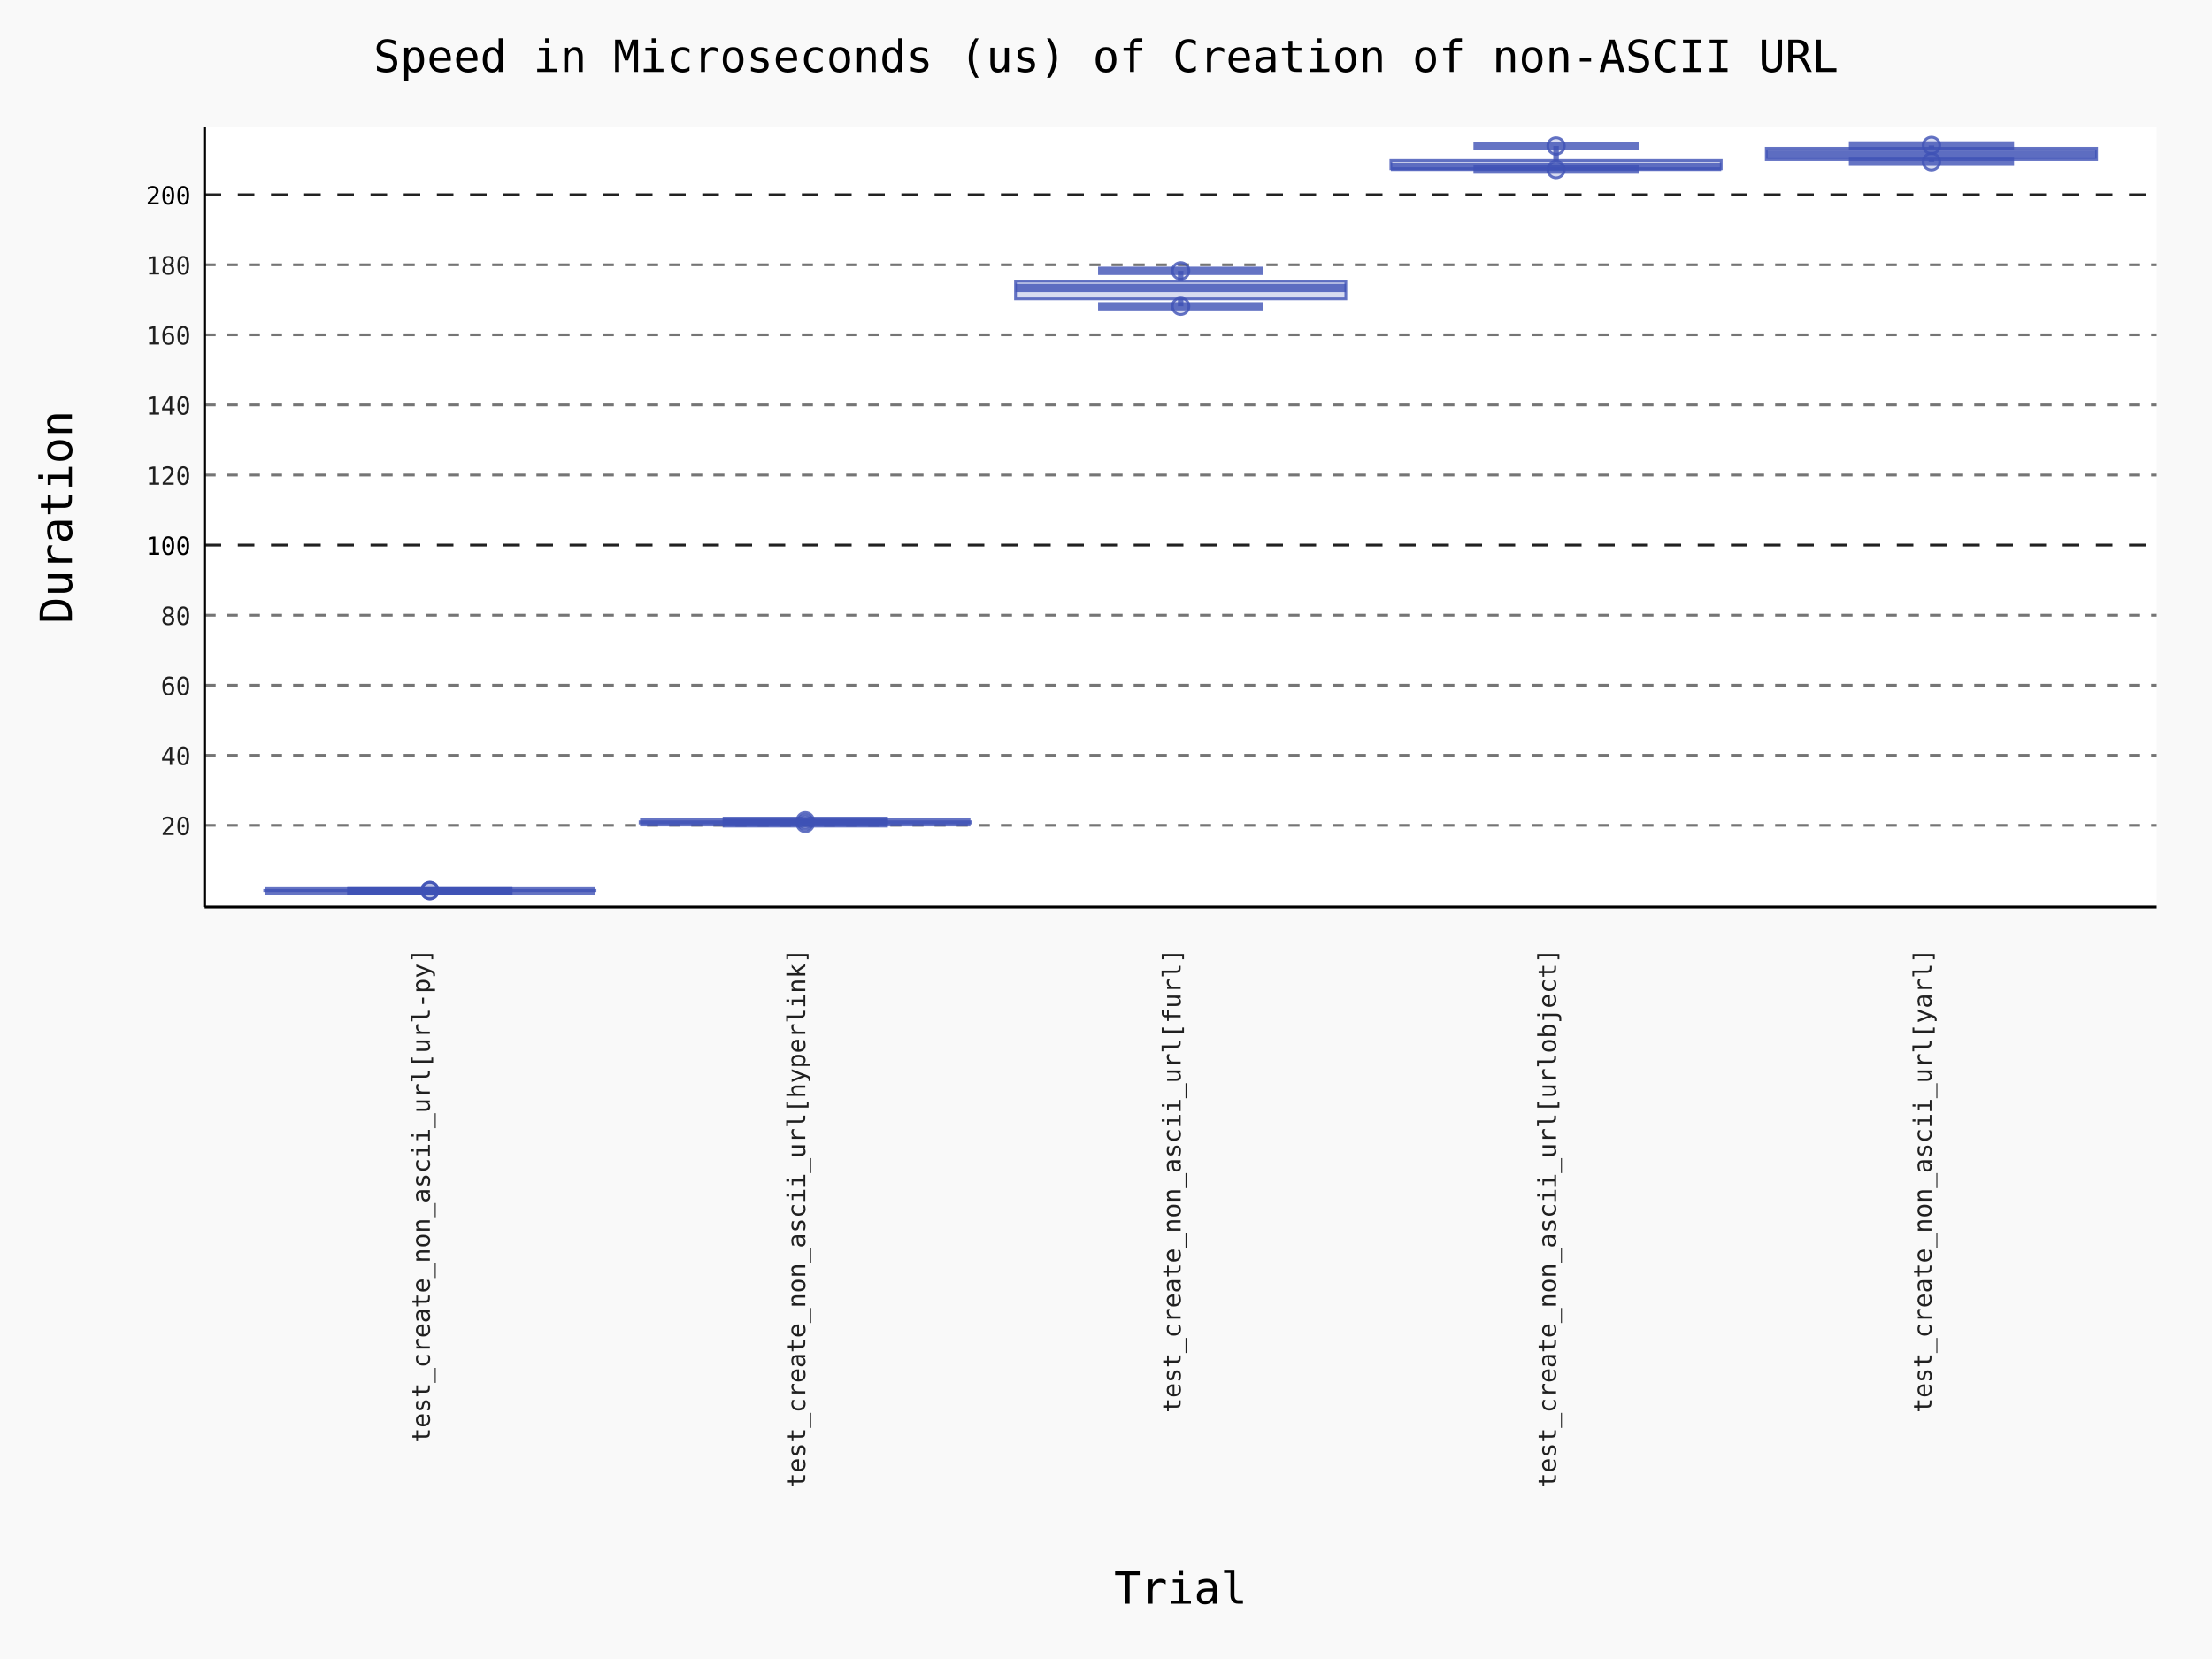
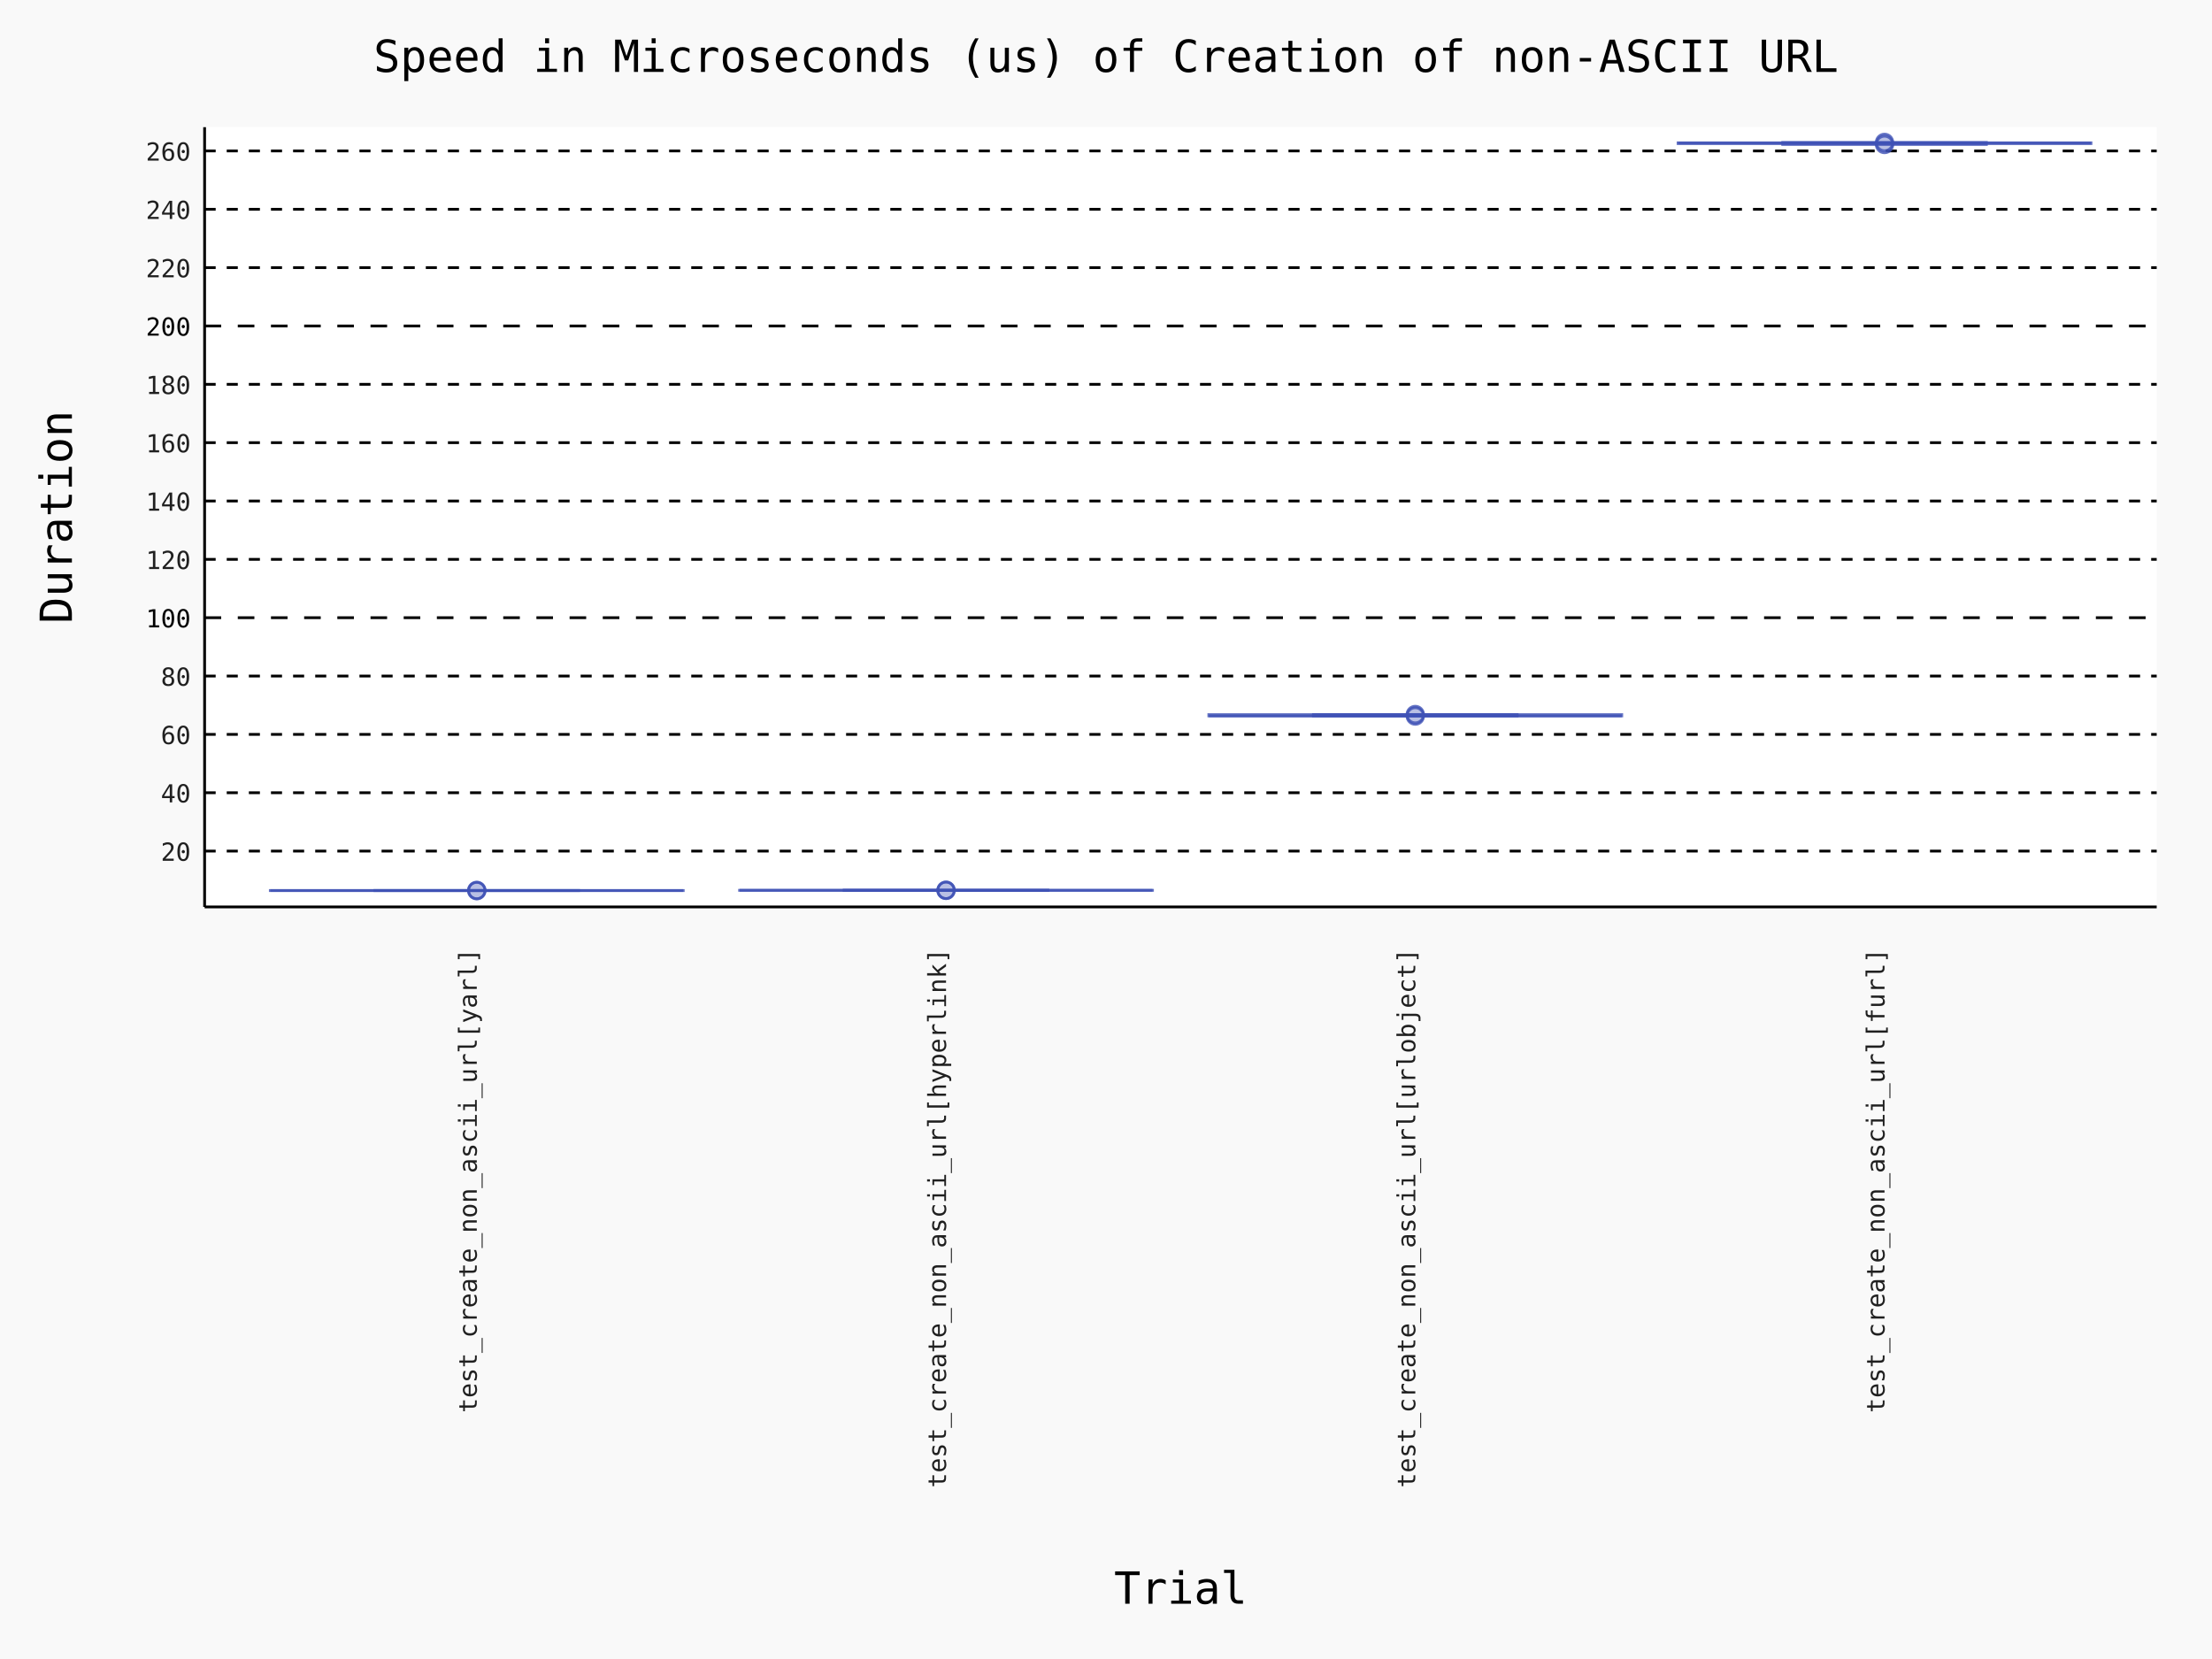
- <svg xmlns="http://www.w3.org/2000/svg" class="pygal-chart" id="chart-82344c06-3cf9-42c5-9b47-c864602e346c" viewBox="0 0 800 600">
+ <svg xmlns="http://www.w3.org/2000/svg" id="chart-5a51c45d-f8fe-4c87-9c40-19cb9b64d463" class="pygal-chart" viewBox="0 0 800 600">
  <defs>
-     <style type="text/css">#chart-82344c06-3cf9-42c5-9b47-c864602e346c{-webkit-user-select:none;-webkit-font-smoothing:antialiased;font-family:Consolas,"Deja Vu Sans Mono","Bitstream Vera Sans Mono","Courier New",monospace}#chart-82344c06-3cf9-42c5-9b47-c864602e346c .title{font-family:Consolas,"Deja Vu Sans Mono","Bitstream Vera Sans Mono","Courier New",monospace;font-size:16px}#chart-82344c06-3cf9-42c5-9b47-c864602e346c .legends .legend text{font-family:Consolas,"Deja Vu Sans Mono","Bitstream Vera Sans Mono","Courier New",monospace;font-size:14px}#chart-82344c06-3cf9-42c5-9b47-c864602e346c .axis text{font-family:Consolas,"Deja Vu Sans Mono","Bitstream Vera Sans Mono","Courier New",monospace;font-size:10px}#chart-82344c06-3cf9-42c5-9b47-c864602e346c .axis text.major{font-family:Consolas,"Deja Vu Sans Mono","Bitstream Vera Sans Mono","Courier New",monospace;font-size:10px}#chart-82344c06-3cf9-42c5-9b47-c864602e346c .text-overlay text.value{font-family:Consolas,"Deja Vu Sans Mono","Bitstream Vera Sans Mono","Courier New",monospace;font-size:16px}#chart-82344c06-3cf9-42c5-9b47-c864602e346c .text-overlay text.label{font-family:Consolas,"Deja Vu Sans Mono","Bitstream Vera Sans Mono","Courier New",monospace;font-size:10px}#chart-82344c06-3cf9-42c5-9b47-c864602e346c .tooltip{font-family:Consolas,"Deja Vu Sans Mono","Bitstream Vera Sans Mono","Courier New",monospace;font-size:14px}#chart-82344c06-3cf9-42c5-9b47-c864602e346c text.no_data{font-family:Consolas,"Deja Vu Sans Mono","Bitstream Vera Sans Mono","Courier New",monospace;font-size:64px}
- #chart-82344c06-3cf9-42c5-9b47-c864602e346c{background-color:rgba(249,249,249,1)}#chart-82344c06-3cf9-42c5-9b47-c864602e346c path,#chart-82344c06-3cf9-42c5-9b47-c864602e346c line,#chart-82344c06-3cf9-42c5-9b47-c864602e346c rect,#chart-82344c06-3cf9-42c5-9b47-c864602e346c circle{-webkit-transition:150ms;-moz-transition:150ms;transition:150ms}#chart-82344c06-3cf9-42c5-9b47-c864602e346c .graph &gt; .background{fill:rgba(249,249,249,1)}#chart-82344c06-3cf9-42c5-9b47-c864602e346c .plot &gt; .background{fill:rgba(255,255,255,1)}#chart-82344c06-3cf9-42c5-9b47-c864602e346c .graph{fill:rgba(0,0,0,.87)}#chart-82344c06-3cf9-42c5-9b47-c864602e346c text.no_data{fill:rgba(0,0,0,1)}#chart-82344c06-3cf9-42c5-9b47-c864602e346c .title{fill:rgba(0,0,0,1)}#chart-82344c06-3cf9-42c5-9b47-c864602e346c .legends .legend text{fill:rgba(0,0,0,.87)}#chart-82344c06-3cf9-42c5-9b47-c864602e346c .legends .legend:hover text{fill:rgba(0,0,0,1)}#chart-82344c06-3cf9-42c5-9b47-c864602e346c .axis .line{stroke:rgba(0,0,0,1)}#chart-82344c06-3cf9-42c5-9b47-c864602e346c .axis .guide.line{stroke:rgba(0,0,0,.54)}#chart-82344c06-3cf9-42c5-9b47-c864602e346c .axis .major.line{stroke:rgba(0,0,0,.87)}#chart-82344c06-3cf9-42c5-9b47-c864602e346c .axis text.major{fill:rgba(0,0,0,1)}#chart-82344c06-3cf9-42c5-9b47-c864602e346c .axis.y .guides:hover .guide.line,#chart-82344c06-3cf9-42c5-9b47-c864602e346c .line-graph .axis.x .guides:hover .guide.line,#chart-82344c06-3cf9-42c5-9b47-c864602e346c .stackedline-graph .axis.x .guides:hover .guide.line,#chart-82344c06-3cf9-42c5-9b47-c864602e346c .xy-graph .axis.x .guides:hover .guide.line{stroke:rgba(0,0,0,1)}#chart-82344c06-3cf9-42c5-9b47-c864602e346c .axis .guides:hover text{fill:rgba(0,0,0,1)}#chart-82344c06-3cf9-42c5-9b47-c864602e346c .reactive{fill-opacity:.7;stroke-opacity:.8}#chart-82344c06-3cf9-42c5-9b47-c864602e346c .ci{stroke:rgba(0,0,0,.87)}#chart-82344c06-3cf9-42c5-9b47-c864602e346c .reactive.active,#chart-82344c06-3cf9-42c5-9b47-c864602e346c .active .reactive{fill-opacity:.8;stroke-opacity:.9;stroke-width:4}#chart-82344c06-3cf9-42c5-9b47-c864602e346c .ci .reactive.active{stroke-width:1.5}#chart-82344c06-3cf9-42c5-9b47-c864602e346c .series text{fill:rgba(0,0,0,1)}#chart-82344c06-3cf9-42c5-9b47-c864602e346c .tooltip rect{fill:rgba(255,255,255,1);stroke:rgba(0,0,0,1);-webkit-transition:opacity 150ms;-moz-transition:opacity 150ms;transition:opacity 150ms}#chart-82344c06-3cf9-42c5-9b47-c864602e346c .tooltip .label{fill:rgba(0,0,0,.87)}#chart-82344c06-3cf9-42c5-9b47-c864602e346c .tooltip .label{fill:rgba(0,0,0,.87)}#chart-82344c06-3cf9-42c5-9b47-c864602e346c .tooltip .legend{font-size:.8em;fill:rgba(0,0,0,.54)}#chart-82344c06-3cf9-42c5-9b47-c864602e346c .tooltip .x_label{font-size:.6em;fill:rgba(0,0,0,1)}#chart-82344c06-3cf9-42c5-9b47-c864602e346c .tooltip .xlink{font-size:.5em;text-decoration:underline}#chart-82344c06-3cf9-42c5-9b47-c864602e346c .tooltip .value{font-size:1.5em}#chart-82344c06-3cf9-42c5-9b47-c864602e346c .bound{font-size:.5em}#chart-82344c06-3cf9-42c5-9b47-c864602e346c .max-value{font-size:.75em;fill:rgba(0,0,0,.54)}#chart-82344c06-3cf9-42c5-9b47-c864602e346c .map-element{fill:rgba(255,255,255,1);stroke:rgba(0,0,0,.54) !important}#chart-82344c06-3cf9-42c5-9b47-c864602e346c .map-element .reactive{fill-opacity:inherit;stroke-opacity:inherit}#chart-82344c06-3cf9-42c5-9b47-c864602e346c .color-0,#chart-82344c06-3cf9-42c5-9b47-c864602e346c .color-0 a:visited{stroke:#3F51B5;fill:#3F51B5}#chart-82344c06-3cf9-42c5-9b47-c864602e346c .color-1,#chart-82344c06-3cf9-42c5-9b47-c864602e346c .color-1 a:visited{stroke:#3F51B5;fill:#3F51B5}#chart-82344c06-3cf9-42c5-9b47-c864602e346c .color-2,#chart-82344c06-3cf9-42c5-9b47-c864602e346c .color-2 a:visited{stroke:#3F51B5;fill:#3F51B5}#chart-82344c06-3cf9-42c5-9b47-c864602e346c .color-3,#chart-82344c06-3cf9-42c5-9b47-c864602e346c .color-3 a:visited{stroke:#3F51B5;fill:#3F51B5}#chart-82344c06-3cf9-42c5-9b47-c864602e346c .color-4,#chart-82344c06-3cf9-42c5-9b47-c864602e346c .color-4 a:visited{stroke:#3F51B5;fill:#3F51B5}#chart-82344c06-3cf9-42c5-9b47-c864602e346c .text-overlay .color-0 text{fill:black}#chart-82344c06-3cf9-42c5-9b47-c864602e346c .text-overlay .color-1 text{fill:black}#chart-82344c06-3cf9-42c5-9b47-c864602e346c .text-overlay .color-2 text{fill:black}#chart-82344c06-3cf9-42c5-9b47-c864602e346c .text-overlay .color-3 text{fill:black}#chart-82344c06-3cf9-42c5-9b47-c864602e346c .text-overlay .color-4 text{fill:black}
- #chart-82344c06-3cf9-42c5-9b47-c864602e346c text.no_data{text-anchor:middle}#chart-82344c06-3cf9-42c5-9b47-c864602e346c .guide.line{fill:none}#chart-82344c06-3cf9-42c5-9b47-c864602e346c .centered{text-anchor:middle}#chart-82344c06-3cf9-42c5-9b47-c864602e346c .title{text-anchor:middle}#chart-82344c06-3cf9-42c5-9b47-c864602e346c .legends .legend text{fill-opacity:1}#chart-82344c06-3cf9-42c5-9b47-c864602e346c .axis.x text{text-anchor:middle}#chart-82344c06-3cf9-42c5-9b47-c864602e346c .axis.x:not(.web) text[transform]{text-anchor:start}#chart-82344c06-3cf9-42c5-9b47-c864602e346c .axis.x:not(.web) text[transform].backwards{text-anchor:end}#chart-82344c06-3cf9-42c5-9b47-c864602e346c .axis.y text{text-anchor:end}#chart-82344c06-3cf9-42c5-9b47-c864602e346c .axis.y text[transform].backwards{text-anchor:start}#chart-82344c06-3cf9-42c5-9b47-c864602e346c .axis.y2 text{text-anchor:start}#chart-82344c06-3cf9-42c5-9b47-c864602e346c .axis.y2 text[transform].backwards{text-anchor:end}#chart-82344c06-3cf9-42c5-9b47-c864602e346c .axis .guide.line{stroke-dasharray:4,4}#chart-82344c06-3cf9-42c5-9b47-c864602e346c .axis .major.guide.line{stroke-dasharray:6,6}#chart-82344c06-3cf9-42c5-9b47-c864602e346c .horizontal .axis.y .guide.line,#chart-82344c06-3cf9-42c5-9b47-c864602e346c .horizontal .axis.y2 .guide.line,#chart-82344c06-3cf9-42c5-9b47-c864602e346c .vertical .axis.x .guide.line{opacity:0}#chart-82344c06-3cf9-42c5-9b47-c864602e346c .horizontal .axis.always_show .guide.line,#chart-82344c06-3cf9-42c5-9b47-c864602e346c .vertical .axis.always_show .guide.line{opacity:1 !important}#chart-82344c06-3cf9-42c5-9b47-c864602e346c .axis.y .guides:hover .guide.line,#chart-82344c06-3cf9-42c5-9b47-c864602e346c .axis.y2 .guides:hover .guide.line,#chart-82344c06-3cf9-42c5-9b47-c864602e346c .axis.x .guides:hover .guide.line{opacity:1}#chart-82344c06-3cf9-42c5-9b47-c864602e346c .axis .guides:hover text{opacity:1}#chart-82344c06-3cf9-42c5-9b47-c864602e346c .nofill{fill:none}#chart-82344c06-3cf9-42c5-9b47-c864602e346c .subtle-fill{fill-opacity:.2}#chart-82344c06-3cf9-42c5-9b47-c864602e346c .dot{stroke-width:1px;fill-opacity:1}#chart-82344c06-3cf9-42c5-9b47-c864602e346c .dot.active{stroke-width:5px}#chart-82344c06-3cf9-42c5-9b47-c864602e346c .dot.negative{fill:transparent}#chart-82344c06-3cf9-42c5-9b47-c864602e346c text,#chart-82344c06-3cf9-42c5-9b47-c864602e346c tspan{stroke:none !important}#chart-82344c06-3cf9-42c5-9b47-c864602e346c .series text.active{opacity:1}#chart-82344c06-3cf9-42c5-9b47-c864602e346c .tooltip rect{fill-opacity:.95;stroke-width:.5}#chart-82344c06-3cf9-42c5-9b47-c864602e346c .tooltip text{fill-opacity:1}#chart-82344c06-3cf9-42c5-9b47-c864602e346c .showable{visibility:hidden}#chart-82344c06-3cf9-42c5-9b47-c864602e346c .showable.shown{visibility:visible}#chart-82344c06-3cf9-42c5-9b47-c864602e346c .gauge-background{fill:rgba(229,229,229,1);stroke:none}#chart-82344c06-3cf9-42c5-9b47-c864602e346c .bg-lines{stroke:rgba(249,249,249,1);stroke-width:2px}
+     <style type="text/css">#chart-5a51c45d-f8fe-4c87-9c40-19cb9b64d463{-webkit-user-select:none;-webkit-font-smoothing:antialiased;font-family:Consolas,"Deja Vu Sans Mono","Bitstream Vera Sans Mono","Courier New",monospace}#chart-5a51c45d-f8fe-4c87-9c40-19cb9b64d463 .title{font-family:Consolas,"Deja Vu Sans Mono","Bitstream Vera Sans Mono","Courier New",monospace;font-size:16px}#chart-5a51c45d-f8fe-4c87-9c40-19cb9b64d463 .legends .legend text{font-family:Consolas,"Deja Vu Sans Mono","Bitstream Vera Sans Mono","Courier New",monospace;font-size:14px}#chart-5a51c45d-f8fe-4c87-9c40-19cb9b64d463 .axis text{font-family:Consolas,"Deja Vu Sans Mono","Bitstream Vera Sans Mono","Courier New",monospace;font-size:10px}#chart-5a51c45d-f8fe-4c87-9c40-19cb9b64d463 .axis text.major{font-family:Consolas,"Deja Vu Sans Mono","Bitstream Vera Sans Mono","Courier New",monospace;font-size:10px}#chart-5a51c45d-f8fe-4c87-9c40-19cb9b64d463 .text-overlay text.value{font-family:Consolas,"Deja Vu Sans Mono","Bitstream Vera Sans Mono","Courier New",monospace;font-size:16px}#chart-5a51c45d-f8fe-4c87-9c40-19cb9b64d463 .text-overlay text.label{font-family:Consolas,"Deja Vu Sans Mono","Bitstream Vera Sans Mono","Courier New",monospace;font-size:10px}#chart-5a51c45d-f8fe-4c87-9c40-19cb9b64d463 .tooltip{font-family:Consolas,"Deja Vu Sans Mono","Bitstream Vera Sans Mono","Courier New",monospace;font-size:14px}#chart-5a51c45d-f8fe-4c87-9c40-19cb9b64d463 text.no_data{font-family:Consolas,"Deja Vu Sans Mono","Bitstream Vera Sans Mono","Courier New",monospace;font-size:64px}
+ #chart-5a51c45d-f8fe-4c87-9c40-19cb9b64d463{background-color:rgba(249,249,249,1)}#chart-5a51c45d-f8fe-4c87-9c40-19cb9b64d463 path,#chart-5a51c45d-f8fe-4c87-9c40-19cb9b64d463 line,#chart-5a51c45d-f8fe-4c87-9c40-19cb9b64d463 rect,#chart-5a51c45d-f8fe-4c87-9c40-19cb9b64d463 circle{-webkit-transition:150ms;-moz-transition:150ms;transition:150ms}#chart-5a51c45d-f8fe-4c87-9c40-19cb9b64d463 .graph &gt; .background{fill:rgba(249,249,249,1)}#chart-5a51c45d-f8fe-4c87-9c40-19cb9b64d463 .plot &gt; .background{fill:rgba(255,255,255,1)}#chart-5a51c45d-f8fe-4c87-9c40-19cb9b64d463 .graph{fill:rgba(0,0,0,.87)}#chart-5a51c45d-f8fe-4c87-9c40-19cb9b64d463 text.no_data{fill:rgba(0,0,0,1)}#chart-5a51c45d-f8fe-4c87-9c40-19cb9b64d463 .title{fill:rgba(0,0,0,1)}#chart-5a51c45d-f8fe-4c87-9c40-19cb9b64d463 .legends .legend text{fill:rgba(0,0,0,.87)}#chart-5a51c45d-f8fe-4c87-9c40-19cb9b64d463 .legends .legend:hover text{fill:rgba(0,0,0,1)}#chart-5a51c45d-f8fe-4c87-9c40-19cb9b64d463 .axis .line{stroke:rgba(0,0,0,1)}#chart-5a51c45d-f8fe-4c87-9c40-19cb9b64d463 .axis .guide.line{stroke:rgba(0,0,0,.54)}#chart-5a51c45d-f8fe-4c87-9c40-19cb9b64d463 .axis .major.line{stroke:rgba(0,0,0,.87)}#chart-5a51c45d-f8fe-4c87-9c40-19cb9b64d463 .axis text.major{fill:rgba(0,0,0,1)}#chart-5a51c45d-f8fe-4c87-9c40-19cb9b64d463 .axis.y .guides:hover .guide.line,#chart-5a51c45d-f8fe-4c87-9c40-19cb9b64d463 .line-graph .axis.x .guides:hover .guide.line,#chart-5a51c45d-f8fe-4c87-9c40-19cb9b64d463 .stackedline-graph .axis.x .guides:hover .guide.line,#chart-5a51c45d-f8fe-4c87-9c40-19cb9b64d463 .xy-graph .axis.x .guides:hover .guide.line{stroke:rgba(0,0,0,1)}#chart-5a51c45d-f8fe-4c87-9c40-19cb9b64d463 .axis .guides:hover text{fill:rgba(0,0,0,1)}#chart-5a51c45d-f8fe-4c87-9c40-19cb9b64d463 .reactive{fill-opacity:.7;stroke-opacity:.8;stroke-width:1}#chart-5a51c45d-f8fe-4c87-9c40-19cb9b64d463 .ci{stroke:rgba(0,0,0,.87)}#chart-5a51c45d-f8fe-4c87-9c40-19cb9b64d463 .reactive.active,#chart-5a51c45d-f8fe-4c87-9c40-19cb9b64d463 .active .reactive{fill-opacity:.8;stroke-opacity:.9;stroke-width:4}#chart-5a51c45d-f8fe-4c87-9c40-19cb9b64d463 .ci .reactive.active{stroke-width:1.5}#chart-5a51c45d-f8fe-4c87-9c40-19cb9b64d463 .series text{fill:rgba(0,0,0,1)}#chart-5a51c45d-f8fe-4c87-9c40-19cb9b64d463 .tooltip rect{fill:rgba(255,255,255,1);stroke:rgba(0,0,0,1);-webkit-transition:opacity 150ms;-moz-transition:opacity 150ms;transition:opacity 150ms}#chart-5a51c45d-f8fe-4c87-9c40-19cb9b64d463 .tooltip .label{fill:rgba(0,0,0,.87)}#chart-5a51c45d-f8fe-4c87-9c40-19cb9b64d463 .tooltip .label{fill:rgba(0,0,0,.87)}#chart-5a51c45d-f8fe-4c87-9c40-19cb9b64d463 .tooltip .legend{font-size:.8em;fill:rgba(0,0,0,.54)}#chart-5a51c45d-f8fe-4c87-9c40-19cb9b64d463 .tooltip .x_label{font-size:.6em;fill:rgba(0,0,0,1)}#chart-5a51c45d-f8fe-4c87-9c40-19cb9b64d463 .tooltip .xlink{font-size:.5em;text-decoration:underline}#chart-5a51c45d-f8fe-4c87-9c40-19cb9b64d463 .tooltip .value{font-size:1.5em}#chart-5a51c45d-f8fe-4c87-9c40-19cb9b64d463 .bound{font-size:.5em}#chart-5a51c45d-f8fe-4c87-9c40-19cb9b64d463 .max-value{font-size:.75em;fill:rgba(0,0,0,.54)}#chart-5a51c45d-f8fe-4c87-9c40-19cb9b64d463 .map-element{fill:rgba(255,255,255,1);stroke:rgba(0,0,0,.54) !important}#chart-5a51c45d-f8fe-4c87-9c40-19cb9b64d463 .map-element .reactive{fill-opacity:inherit;stroke-opacity:inherit}#chart-5a51c45d-f8fe-4c87-9c40-19cb9b64d463 .color-0,#chart-5a51c45d-f8fe-4c87-9c40-19cb9b64d463 .color-0 a:visited{stroke:#3F51B5;fill:#3F51B5}#chart-5a51c45d-f8fe-4c87-9c40-19cb9b64d463 .color-1,#chart-5a51c45d-f8fe-4c87-9c40-19cb9b64d463 .color-1 a:visited{stroke:#3F51B5;fill:#3F51B5}#chart-5a51c45d-f8fe-4c87-9c40-19cb9b64d463 .color-2,#chart-5a51c45d-f8fe-4c87-9c40-19cb9b64d463 .color-2 a:visited{stroke:#3F51B5;fill:#3F51B5}#chart-5a51c45d-f8fe-4c87-9c40-19cb9b64d463 .color-3,#chart-5a51c45d-f8fe-4c87-9c40-19cb9b64d463 .color-3 a:visited{stroke:#3F51B5;fill:#3F51B5}#chart-5a51c45d-f8fe-4c87-9c40-19cb9b64d463 .text-overlay .color-0 text{fill:black}#chart-5a51c45d-f8fe-4c87-9c40-19cb9b64d463 .text-overlay .color-1 text{fill:black}#chart-5a51c45d-f8fe-4c87-9c40-19cb9b64d463 .text-overlay .color-2 text{fill:black}#chart-5a51c45d-f8fe-4c87-9c40-19cb9b64d463 .text-overlay .color-3 text{fill:black}
+ #chart-5a51c45d-f8fe-4c87-9c40-19cb9b64d463 text.no_data{text-anchor:middle}#chart-5a51c45d-f8fe-4c87-9c40-19cb9b64d463 .guide.line{fill:none}#chart-5a51c45d-f8fe-4c87-9c40-19cb9b64d463 .centered{text-anchor:middle}#chart-5a51c45d-f8fe-4c87-9c40-19cb9b64d463 .title{text-anchor:middle}#chart-5a51c45d-f8fe-4c87-9c40-19cb9b64d463 .legends .legend text{fill-opacity:1}#chart-5a51c45d-f8fe-4c87-9c40-19cb9b64d463 .axis.x text{text-anchor:middle}#chart-5a51c45d-f8fe-4c87-9c40-19cb9b64d463 .axis.x:not(.web) text[transform]{text-anchor:start}#chart-5a51c45d-f8fe-4c87-9c40-19cb9b64d463 .axis.x:not(.web) text[transform].backwards{text-anchor:end}#chart-5a51c45d-f8fe-4c87-9c40-19cb9b64d463 .axis.y text{text-anchor:end}#chart-5a51c45d-f8fe-4c87-9c40-19cb9b64d463 .axis.y text[transform].backwards{text-anchor:start}#chart-5a51c45d-f8fe-4c87-9c40-19cb9b64d463 .axis.y2 text{text-anchor:start}#chart-5a51c45d-f8fe-4c87-9c40-19cb9b64d463 .axis.y2 text[transform].backwards{text-anchor:end}#chart-5a51c45d-f8fe-4c87-9c40-19cb9b64d463 .axis .guide.line{stroke-dasharray:4,4;stroke:black}#chart-5a51c45d-f8fe-4c87-9c40-19cb9b64d463 .axis .major.guide.line{stroke-dasharray:6,6;stroke:black}#chart-5a51c45d-f8fe-4c87-9c40-19cb9b64d463 .horizontal .axis.y .guide.line,#chart-5a51c45d-f8fe-4c87-9c40-19cb9b64d463 .horizontal .axis.y2 .guide.line,#chart-5a51c45d-f8fe-4c87-9c40-19cb9b64d463 .vertical .axis.x .guide.line{opacity:0}#chart-5a51c45d-f8fe-4c87-9c40-19cb9b64d463 .horizontal .axis.always_show .guide.line,#chart-5a51c45d-f8fe-4c87-9c40-19cb9b64d463 .vertical .axis.always_show .guide.line{opacity:1 !important}#chart-5a51c45d-f8fe-4c87-9c40-19cb9b64d463 .axis.y .guides:hover .guide.line,#chart-5a51c45d-f8fe-4c87-9c40-19cb9b64d463 .axis.y2 .guides:hover .guide.line,#chart-5a51c45d-f8fe-4c87-9c40-19cb9b64d463 .axis.x .guides:hover .guide.line{opacity:1}#chart-5a51c45d-f8fe-4c87-9c40-19cb9b64d463 .axis .guides:hover text{opacity:1}#chart-5a51c45d-f8fe-4c87-9c40-19cb9b64d463 .nofill{fill:none}#chart-5a51c45d-f8fe-4c87-9c40-19cb9b64d463 .subtle-fill{fill-opacity:.2}#chart-5a51c45d-f8fe-4c87-9c40-19cb9b64d463 .dot{stroke-width:1px;fill-opacity:1;stroke-opacity:1}#chart-5a51c45d-f8fe-4c87-9c40-19cb9b64d463 .dot.active{stroke-width:5px}#chart-5a51c45d-f8fe-4c87-9c40-19cb9b64d463 .dot.negative{fill:transparent}#chart-5a51c45d-f8fe-4c87-9c40-19cb9b64d463 text,#chart-5a51c45d-f8fe-4c87-9c40-19cb9b64d463 tspan{stroke:none !important}#chart-5a51c45d-f8fe-4c87-9c40-19cb9b64d463 .series text.active{opacity:1}#chart-5a51c45d-f8fe-4c87-9c40-19cb9b64d463 .tooltip rect{fill-opacity:.95;stroke-width:.5}#chart-5a51c45d-f8fe-4c87-9c40-19cb9b64d463 .tooltip text{fill-opacity:1}#chart-5a51c45d-f8fe-4c87-9c40-19cb9b64d463 .showable{visibility:hidden}#chart-5a51c45d-f8fe-4c87-9c40-19cb9b64d463 .showable.shown{visibility:visible}#chart-5a51c45d-f8fe-4c87-9c40-19cb9b64d463 .gauge-background{fill:rgba(229,229,229,1);stroke:none}#chart-5a51c45d-f8fe-4c87-9c40-19cb9b64d463 .bg-lines{stroke:rgba(249,249,249,1);stroke-width:2px}
.tooltip .value{font-size:1em !important}.axis text{font-size:9px !important}</style>
  </defs>
  <g class="graph custombox-graph vertical">
-     <rect class="background" height="600" width="800" x="0" y="0" />
-     <g class="plot" transform="translate(74, 46)">
-       <rect class="background" height="282.0" width="706.0" x="0" y="0" />
+     <rect x="0" y="0" width="800" height="600" class="background" />
+     <g transform="translate(74, 46)" class="plot">
+       <rect x="0" y="0" width="706.0" height="282.0" class="background" />
      <g class="axis y always_show">
-         <path class="line" d="M0 282 h706" />
+         <path d="M0 282 h706" class="line" />
        <g class="guides">
-           <path class="guide line" d="M0 252.503 h706" />
-           <text class="" x="-5" y="256.003">20</text>
+           <path d="M0 261.806 h706" class="guide line" />
+           <text x="-5" y="265.306" class="">20</text>
        </g>
        <g class="guides">
-           <path class="guide line" d="M0 227.161 h706" />
-           <text class="" x="-5" y="230.661">40</text>
+           <path d="M0 240.704 h706" class="guide line" />
+           <text x="-5" y="244.204" class="">40</text>
        </g>
        <g class="guides">
-           <path class="guide line" d="M0 201.82 h706" />
-           <text class="" x="-5" y="205.32">60</text>
+           <path d="M0 219.603 h706" class="guide line" />
+           <text x="-5" y="223.103" class="">60</text>
        </g>
        <g class="guides">
-           <path class="guide line" d="M0 176.478 h706" />
-           <text class="" x="-5" y="179.978">80</text>
+           <path d="M0 198.501 h706" class="guide line" />
+           <text x="-5" y="202.001" class="">80</text>
        </g>
        <g class="guides">
-           <path class="major guide line" d="M0 151.137 h706" />
-           <text class="major" x="-5" y="154.637">100</text>
+           <path d="M0 177.4 h706" class="major guide line" />
+           <text x="-5" y="180.9" class="major">100</text>
        </g>
        <g class="guides">
-           <path class="guide line" d="M0 125.795 h706" />
-           <text class="" x="-5" y="129.295">120</text>
+           <path d="M0 156.299 h706" class="guide line" />
+           <text x="-5" y="159.799" class="">120</text>
        </g>
        <g class="guides">
-           <path class="guide line" d="M0 100.454 h706" />
-           <text class="" x="-5" y="103.954">140</text>
+           <path d="M0 135.197 h706" class="guide line" />
+           <text x="-5" y="138.697" class="">140</text>
        </g>
        <g class="guides">
-           <path class="guide line" d="M0 75.112 h706" />
-           <text class="" x="-5" y="78.612">160</text>
+           <path d="M0 114.096 h706" class="guide line" />
+           <text x="-5" y="117.596" class="">160</text>
        </g>
        <g class="guides">
-           <path class="guide line" d="M0 49.771 h706" />
-           <text class="" x="-5" y="53.271">180</text>
+           <path d="M0 92.994 h706" class="guide line" />
+           <text x="-5" y="96.494" class="">180</text>
        </g>
        <g class="guides">
-           <path class="major guide line" d="M0 24.429 h706" />
-           <text class="major" x="-5" y="27.929">200</text>
+           <path d="M0 71.893 h706" class="major guide line" />
+           <text x="-5" y="75.393" class="major">200</text>
+         </g>
+         <g class="guides">
+           <path d="M0 50.791 h706" class="guide line" />
+           <text x="-5" y="54.291" class="">220</text>
+         </g>
+         <g class="guides">
+           <path d="M0 29.69 h706" class="guide line" />
+           <text x="-5" y="33.19" class="">240</text>
+         </g>
+         <g class="guides">
+           <path d="M0 8.588 h706" class="guide line" />
+           <text x="-5" y="12.088" class="">260</text>
        </g>
      </g>
      <g class="axis x">
-         <path class="line" d="M0 0 v282" />
+         <path d="M0 0 v282" class="line" />
        <g class="guides">
-           <path class="guide line" d="M81.462 0 v282" />
-           <text class="backwards" transform="rotate(270 81.46154 297)" x="81.462" y="297.0">test_create_non_ascii_url[url-py]</text>
+           <path d="M98.433 0 v282" class="guide line" />
+           <text x="98.433" y="297.0" class="backwards" transform="rotate(270 98.43269 297)">test_create_non_ascii_url[yarl]</text>
        </g>
        <g class="guides">
-           <path class="guide line" d="M217.231 0 v282" />
-           <text class="backwards" transform="rotate(270 217.2308 297)" x="217.231" y="297.0">test_create_non_ascii_url[hyperlink]</text>
+           <path d="M268.144 0 v282" class="guide line" />
+           <text x="268.144" y="297.0" class="backwards" transform="rotate(270 268.1442 297)">test_create_non_ascii_url[hyperlink]</text>
        </g>
        <g class="guides">
-           <path class="guide line" d="M353 0 v282" />
-           <text class="backwards" transform="rotate(270 353 297)" x="353.0" y="297.0">test_create_non_ascii_url[furl]</text>
+           <path d="M437.856 0 v282" class="guide line" />
+           <text x="437.856" y="297.0" class="backwards" transform="rotate(270 437.8558 297)">test_create_non_ascii_url[urlobject]</text>
        </g>
        <g class="guides">
-           <path class="guide line" d="M488.769 0 v282" />
-           <text class="backwards" transform="rotate(270 488.7692 297)" x="488.769" y="297.0">test_create_non_ascii_url[urlobject]</text>
-         </g>
-         <g class="guides">
-           <path class="guide line" d="M624.538 0 v282" />
-           <text class="backwards" transform="rotate(270 624.5385 297)" x="624.538" y="297.0">test_create_non_ascii_url[yarl]</text>
+           <path d="M607.567 0 v282" class="guide line" />
+           <text x="607.567" y="297.0" class="backwards" transform="rotate(270 607.5673 297)">test_create_non_ascii_url[furl]</text>
        </g>
      </g>
      <g class="series serie-0 color-0">
        <g class="boxes">
          <g class="box">
-             <path class="reactive tooltip-trigger" d="M51.592 276.117 L111.331 276.117" stroke-width="3" />
-             <path class="reactive tooltip-trigger" d="M21.723 276.093 L141.2 276.093" stroke-width="3" />
-             <path class="reactive tooltip-trigger" d="M51.592 276.071 L111.331 276.071" stroke-width="3" />
-             <path class="reactive tooltip-trigger" d="M81.462 276.117 L81.462 276.105" stroke-width="2" />
-             <path class="reactive tooltip-trigger" d="M81.462 276.071 L81.462 276.076" stroke-width="2" />
-             <rect class="subtle-fill reactive tooltip-trigger" height="0.03" width="119.477" x="21.723" y="276.076" />
-             <circle class="subtle-fill reactive tooltip-trigger" cx="81.462" cy="276.117" r="3" />
-             <circle class="subtle-fill reactive tooltip-trigger" cx="81.462" cy="276.071" r="3" />
+             <path stroke-width="3" d="M61.096 276.105 L135.769 276.105" class="reactive tooltip-trigger" />
+             <path stroke-width="3" d="M23.76 276.078 L173.106 276.078" class="reactive tooltip-trigger" />
+             <path stroke-width="3" d="M61.096 276.046 L135.769 276.046" class="reactive tooltip-trigger" />
+             <path stroke-width="2" d="M98.433 276.105 L98.433 276.095" class="reactive tooltip-trigger" />
+             <path stroke-width="2" d="M98.433 276.046 L98.433 276.068" class="reactive tooltip-trigger" />
+             <rect x="23.76" y="276.068" height="0.027" width="149.346" class="subtle-fill reactive tooltip-trigger" />
+             <circle cx="98.433" cy="276.105" r="3" class="subtle-fill reactive tooltip-trigger" />
+             <circle cx="98.433" cy="276.046" r="3" class="subtle-fill reactive tooltip-trigger" />
          </g>
        </g>
      </g>
      <g class="series serie-1 color-1">
        <g class="boxes">
          <g class="box">
-             <path class="reactive tooltip-trigger" d="M187.362 251.804 L247.1 251.804" stroke-width="3" />
-             <path class="reactive tooltip-trigger" d="M157.492 251.406 L276.969 251.406" stroke-width="3" />
-             <path class="reactive tooltip-trigger" d="M187.362 250.868 L247.1 250.868" stroke-width="3" />
-             <path class="reactive tooltip-trigger" d="M217.231 251.804 L217.231 251.63" stroke-width="2" />
-             <path class="reactive tooltip-trigger" d="M217.231 250.868 L217.231 251.207" stroke-width="2" />
-             <rect class="subtle-fill reactive tooltip-trigger" height="0.423" width="119.477" x="157.492" y="251.207" />
-             <circle class="subtle-fill reactive tooltip-trigger" cx="217.231" cy="251.804" r="3" />
-             <circle class="subtle-fill reactive tooltip-trigger" cx="217.231" cy="250.868" r="3" />
+             <path stroke-width="3" d="M230.808 276.005 L305.481 276.005" class="reactive tooltip-trigger" />
+             <path stroke-width="3" d="M193.471 275.995 L342.817 275.995" class="reactive tooltip-trigger" />
+             <path stroke-width="3" d="M230.808 275.984 L305.481 275.984" class="reactive tooltip-trigger" />
+             <path stroke-width="2" d="M268.144 276.005 L268.144 276.004" class="reactive tooltip-trigger" />
+             <path stroke-width="2" d="M268.144 275.984 L268.144 275.988" class="reactive tooltip-trigger" />
+             <rect x="193.471" y="275.988" height="0.016" width="149.346" class="subtle-fill reactive tooltip-trigger" />
+             <circle cx="268.144" cy="276.005" r="3" class="subtle-fill reactive tooltip-trigger" />
+             <circle cx="268.144" cy="275.984" r="3" class="subtle-fill reactive tooltip-trigger" />
          </g>
        </g>
      </g>
      <g class="series serie-2 color-2">
        <g class="boxes">
          <g class="box">
-             <path class="reactive tooltip-trigger" d="M323.131 64.769 L382.869 64.769" stroke-width="3" />
-             <path class="reactive tooltip-trigger" d="M293.262 58.121 L412.738 58.121" stroke-width="3" />
-             <path class="reactive tooltip-trigger" d="M323.131 51.956 L382.869 51.956" stroke-width="3" />
-             <path class="reactive tooltip-trigger" d="M353 64.769 L353 62.064" stroke-width="2" />
-             <path class="reactive tooltip-trigger" d="M353 51.956 L353 55.696" stroke-width="2" />
-             <rect class="subtle-fill reactive tooltip-trigger" height="6.368" width="119.477" x="293.262" y="55.696" />
-             <circle class="subtle-fill reactive tooltip-trigger" cx="353.0" cy="64.769" r="3" />
-             <circle class="subtle-fill reactive tooltip-trigger" cx="353.0" cy="51.956" r="3" />
+             <path stroke-width="3" d="M400.519 212.971 L475.192 212.971" class="reactive tooltip-trigger" />
+             <path stroke-width="3" d="M363.183 212.9 L512.529 212.9" class="reactive tooltip-trigger" />
+             <path stroke-width="3" d="M400.519 212.419 L475.192 212.419" class="reactive tooltip-trigger" />
+             <path stroke-width="2" d="M437.856 212.971 L437.856 212.922" class="reactive tooltip-trigger" />
+             <path stroke-width="2" d="M437.856 212.419 L437.856 212.446" class="reactive tooltip-trigger" />
+             <rect x="363.183" y="212.446" height="0.476" width="149.346" class="subtle-fill reactive tooltip-trigger" />
+             <circle cx="437.856" cy="212.971" r="3" class="subtle-fill reactive tooltip-trigger" />
+             <circle cx="437.856" cy="212.419" r="3" class="subtle-fill reactive tooltip-trigger" />
          </g>
        </g>
      </g>
      <g class="series serie-3 color-3">
        <g class="boxes">
          <g class="box">
-             <path class="reactive tooltip-trigger" d="M458.9 15.333 L518.638 15.333" stroke-width="3" />
-             <path class="reactive tooltip-trigger" d="M429.031 14.334 L548.508 14.334" stroke-width="3" />
-             <path class="reactive tooltip-trigger" d="M458.9 6.811 L518.638 6.811" stroke-width="3" />
-             <path class="reactive tooltip-trigger" d="M488.769 15.333 L488.769 15.019" stroke-width="2" />
-             <path class="reactive tooltip-trigger" d="M488.769 6.811 L488.769 12.049" stroke-width="2" />
-             <rect class="subtle-fill reactive tooltip-trigger" height="2.97" width="119.477" x="429.031" y="12.049" />
-             <circle class="subtle-fill reactive tooltip-trigger" cx="488.769" cy="15.333" r="3" />
-             <circle class="subtle-fill reactive tooltip-trigger" cx="488.769" cy="6.811" r="3" />
-           </g>
-         </g>
-       </g>
-       <g class="series serie-4 color-4">
-         <g class="boxes">
-           <g class="box">
-             <path class="reactive tooltip-trigger" d="M594.669 12.516 L654.408 12.516" stroke-width="3" />
-             <path class="reactive tooltip-trigger" d="M564.8 9.92 L684.277 9.92" stroke-width="3" />
-             <path class="reactive tooltip-trigger" d="M594.669 6.605 L654.408 6.605" stroke-width="3" />
-             <path class="reactive tooltip-trigger" d="M624.538 12.516 L624.538 11.725" stroke-width="2" />
-             <path class="reactive tooltip-trigger" d="M624.538 6.605 L624.538 7.612" stroke-width="2" />
-             <rect class="subtle-fill reactive tooltip-trigger" height="4.113" width="119.477" x="564.8" y="7.612" />
-             <circle class="subtle-fill reactive tooltip-trigger" cx="624.538" cy="12.516" r="3" />
-             <circle class="subtle-fill reactive tooltip-trigger" cx="624.538" cy="6.605" r="3" />
+             <path stroke-width="3" d="M570.231 6.256 L644.904 6.256" class="reactive tooltip-trigger" />
+             <path stroke-width="3" d="M532.894 5.76 L682.24 5.76" class="reactive tooltip-trigger" />
+             <path stroke-width="3" d="M570.231 5.509 L644.904 5.509" class="reactive tooltip-trigger" />
+             <path stroke-width="2" d="M607.567 6.256 L607.567 5.92" class="reactive tooltip-trigger" />
+             <path stroke-width="2" d="M607.567 5.509 L607.567 5.651" class="reactive tooltip-trigger" />
+             <rect x="532.894" y="5.651" height="0.269" width="149.346" class="subtle-fill reactive tooltip-trigger" />
+             <circle cx="607.567" cy="6.256" r="3" class="subtle-fill reactive tooltip-trigger" />
+             <circle cx="607.567" cy="5.509" r="3" class="subtle-fill reactive tooltip-trigger" />
          </g>
        </g>
      </g>
    </g>
    <g class="titles">
-       <text class="title plot_title" x="400.0" y="26">Speed in Microseconds (us) of Creation of non-ASCII URL</text>
-       <text class="title" x="427.0" y="580.0">Trial</text>
-       <text class="title" transform="rotate(-90 0 187)" x="0" y="213.0">Duration</text>
+       <text x="400.0" y="26" class="title plot_title">Speed in Microseconds (us) of Creation of non-ASCII URL</text>
+       <text x="427.0" y="580.0" class="title">Trial</text>
+       <text x="0" y="213.0" class="title" transform="rotate(-90 0 187)">Duration</text>
    </g>
-     <g class="plot overlay" transform="translate(74, 46)">
+     <g transform="translate(74, 46)" class="plot overlay">
      <g class="series serie-0 color-0" />
      <g class="series serie-1 color-1" />
      <g class="series serie-2 color-2" />
      <g class="series serie-3 color-3" />
-       <g class="series serie-4 color-4" />
    </g>
-     <g class="plot text-overlay" transform="translate(74, 46)">
+     <g transform="translate(74, 46)" class="plot text-overlay">
      <g class="series serie-0 color-0" />
      <g class="series serie-1 color-1" />
      <g class="series serie-2 color-2" />
      <g class="series serie-3 color-3" />
-       <g class="series serie-4 color-4" />
    </g>
-     <g class="plot tooltip-overlay" transform="translate(74, 46)">
-       <g class="tooltip" style="opacity: 0" transform="translate(0 0)">
-         <rect class="tooltip-box" height="0" rx="0" ry="0" width="0" />
+     <g transform="translate(74, 46)" class="plot tooltip-overlay">
+       <g transform="translate(0 0)" style="opacity: 0" class="tooltip">
+         <rect rx="0" ry="0" width="0" height="0" class="tooltip-box" />
        <g class="text" />
      </g>
    </g>
  </g>
</svg>
